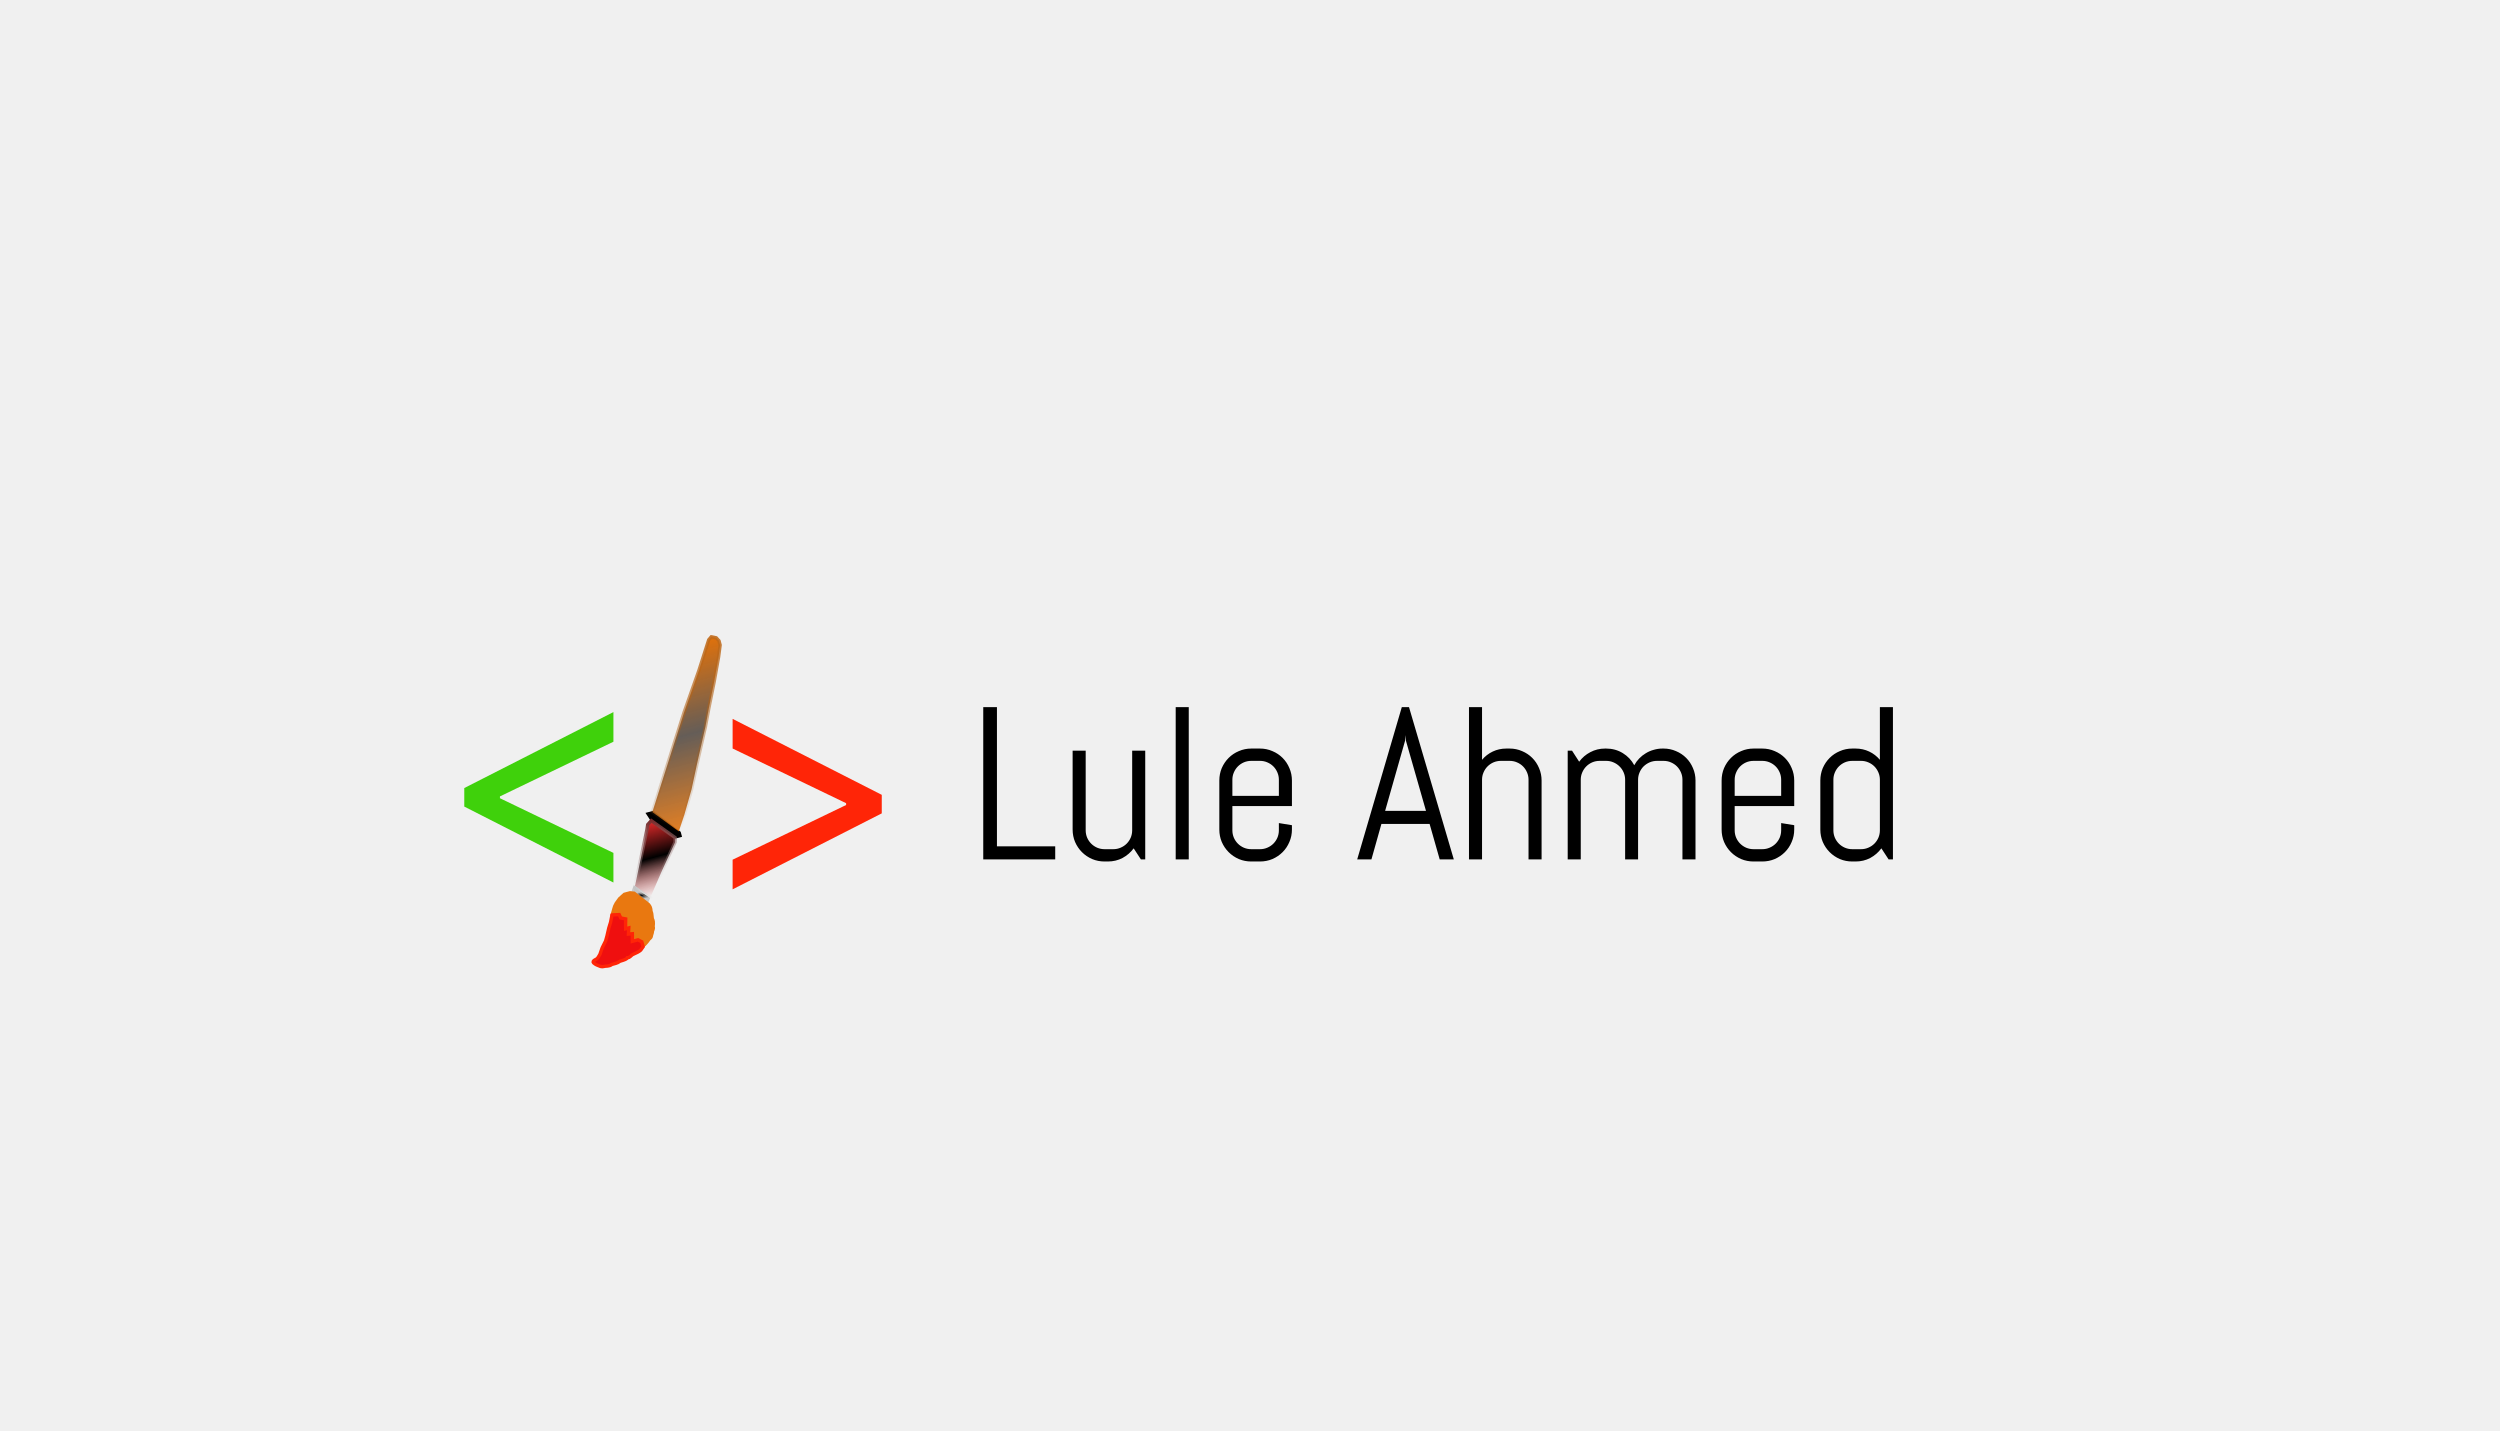
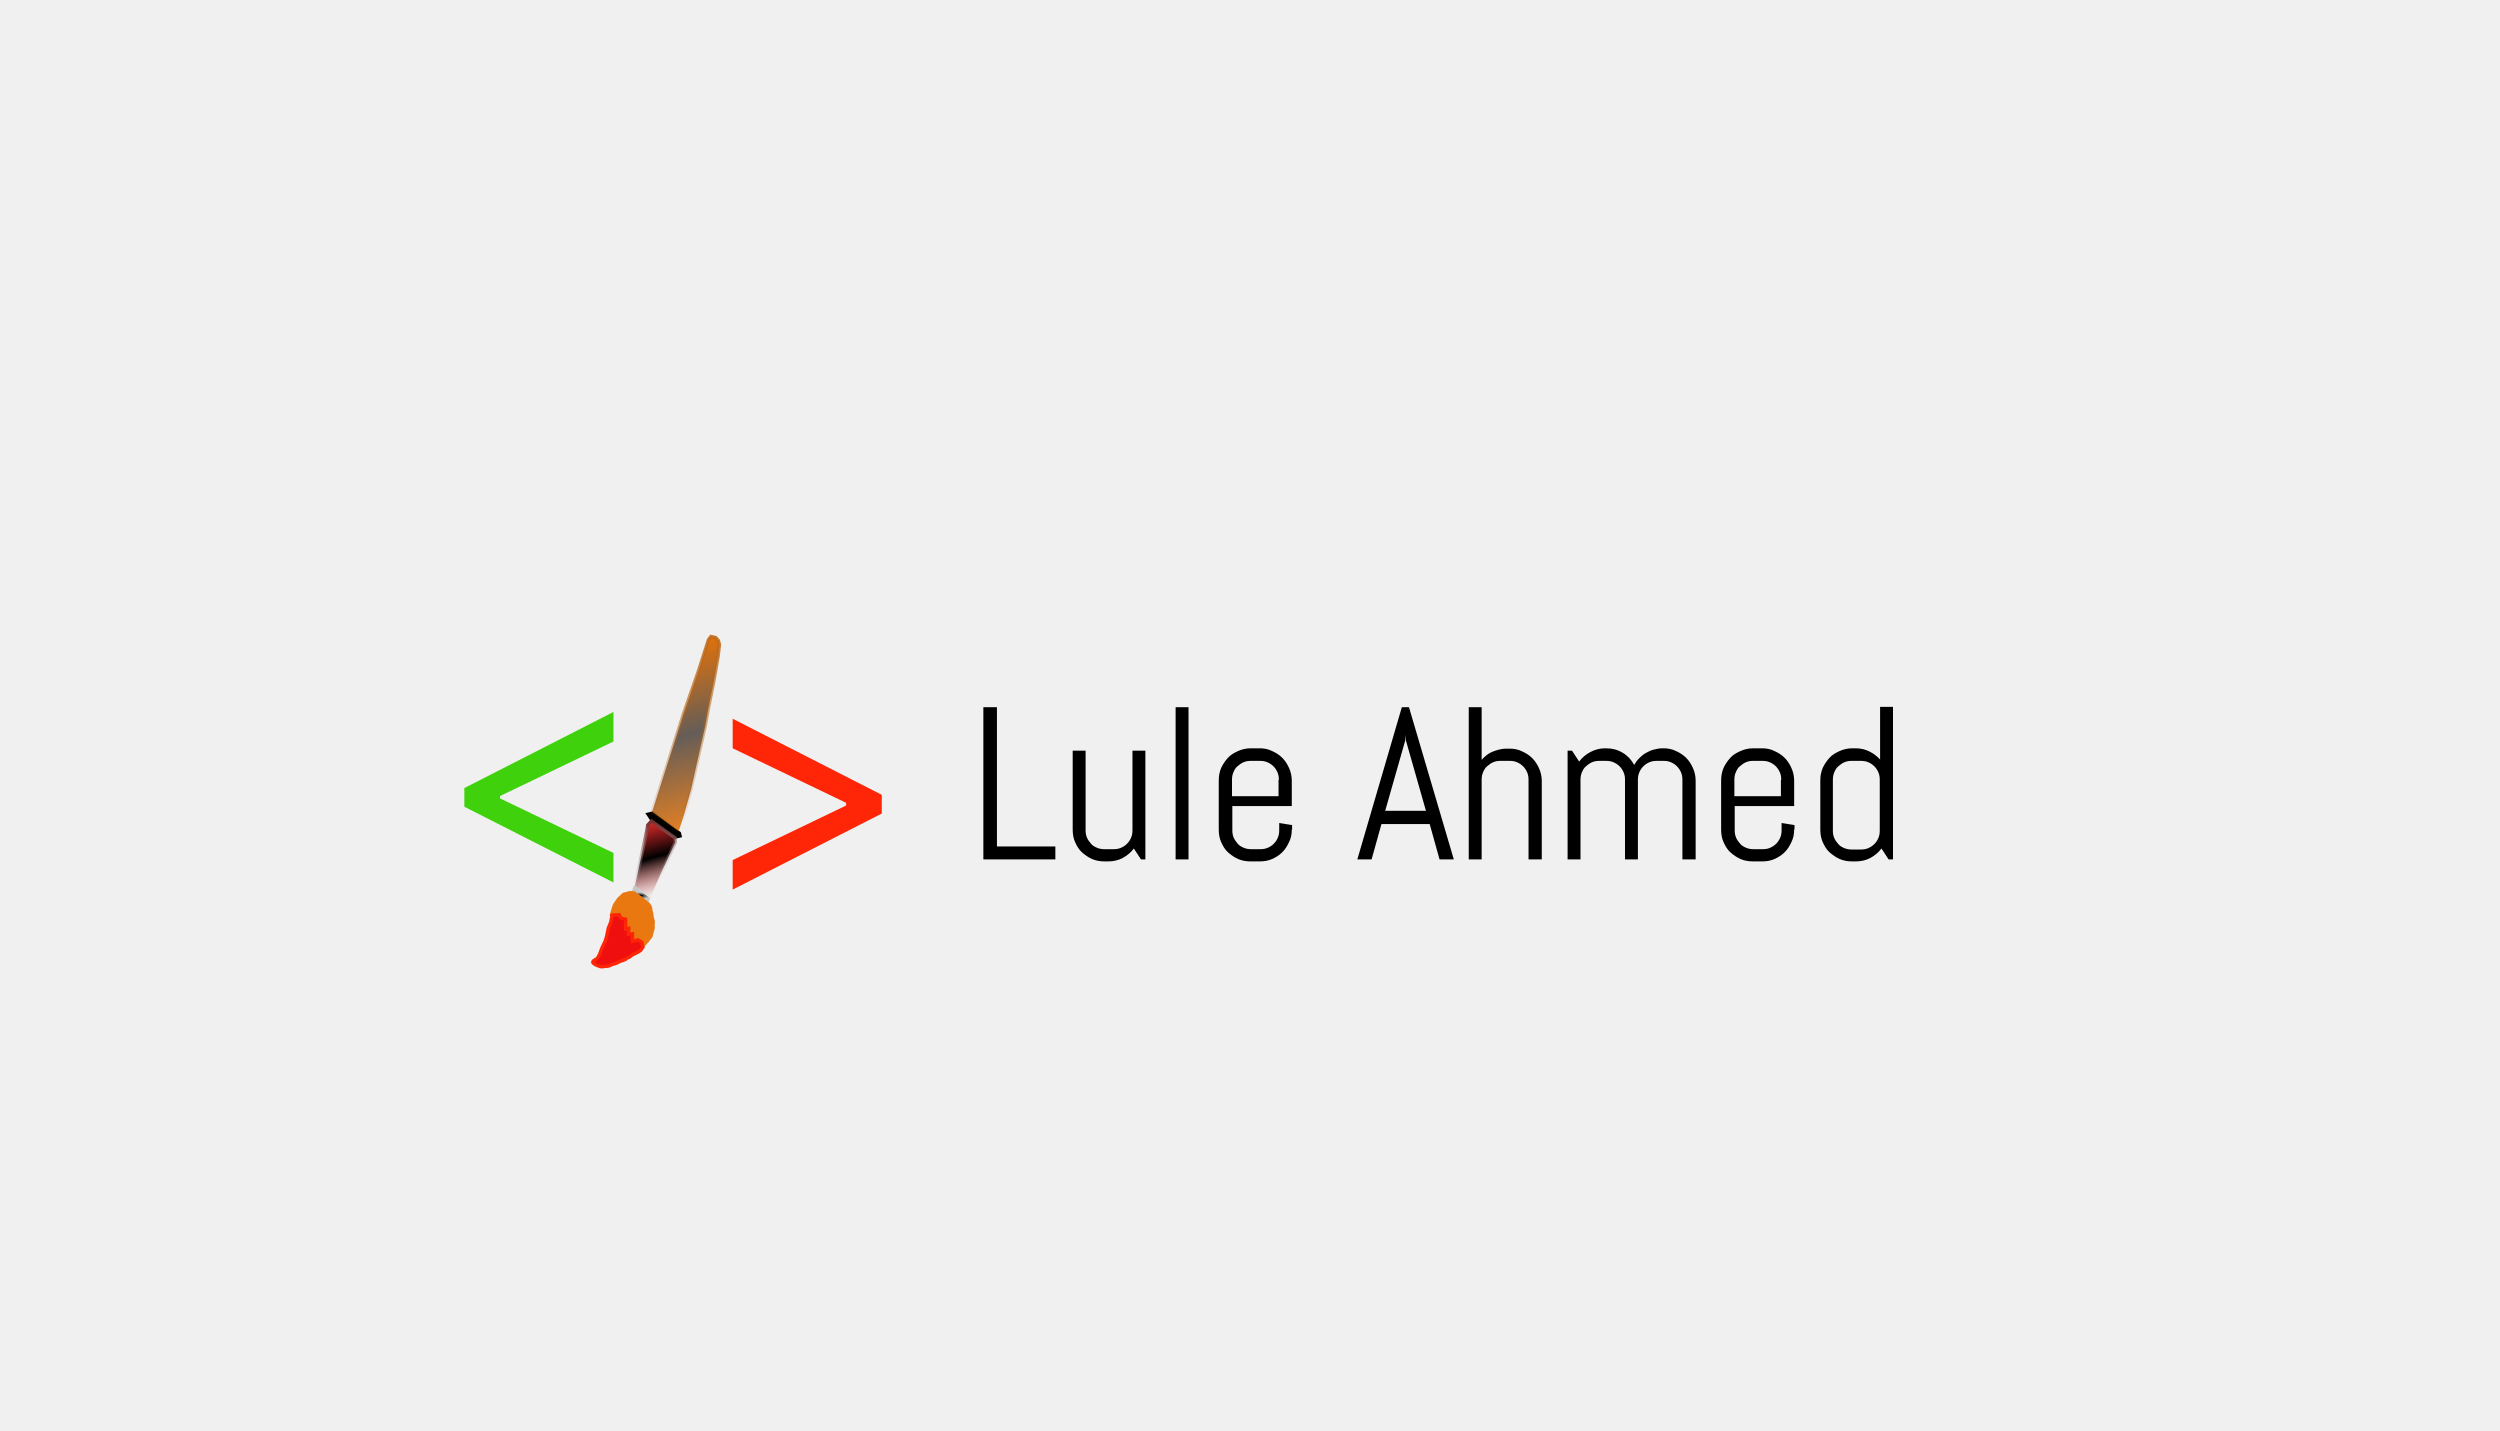
- <svg xmlns="http://www.w3.org/2000/svg" width="736" height="421" viewBox="0 0 736 421" fill="none">
-   <g clip-path="url(#clip0_2_24)">
-     <path d="M136.682 237.455V232L180.591 209.636V218.364L146.909 234.591L147.182 234.045V235.409L146.909 234.864L180.591 251.091V259.818L136.682 237.455Z" fill="#3FD10B" />
-     <path d="M259.591 239.455L215.682 261.818V253.091L249.364 236.864L249.091 237.409V236.045L249.364 236.591L215.682 220.364V211.636L259.591 234V239.455Z" fill="#FF2507" />
-     <path d="M198.898 246.353L191.814 241.133L190.821 239.62L192.101 239.277L199.956 245.179L200.179 246.009L198.898 246.353Z" fill="black" stroke="black" />
-     <path d="M201.414 209.647L192.046 239.07L199.845 244.764L201.477 239.879L203.594 232.416L205.163 225.101L207.671 213.975L208.715 208.358L210.228 200.835L211.558 193.361L212.004 189.905L211.671 188.66L210.844 187.77L209.397 187.49L208.649 188.358L205.768 197.359L201.414 209.647Z" fill="url(#paint0_linear_2_24)" stroke="url(#paint1_linear_2_24)" />
-     <path d="M190.47 244.163L186.918 260.906L187.395 261.223L191.505 264.125L194.776 256.576L198.739 247.952L198.771 246.609L191.743 241.597L190.685 242.77L190.47 244.163Z" fill="url(#paint2_linear_2_24)" stroke="url(#paint3_linear_2_24)" />
-     <path d="M191.378 264.382L186.846 261.37L186.393 262.604L186.631 262.762L186.87 262.921L188.833 264.396L190.797 265.872L191.378 264.382Z" fill="url(#paint4_linear_2_24)" stroke="url(#paint5_linear_2_24)" />
-     <path d="M185.478 262.849L186.687 262.97L190.908 266.287C191.399 266.864 191.59 267.277 191.647 268.313C191.836 268.725 191.927 269.099 192.021 270.437C192.332 271.02 192.423 271.481 192.266 272.818L192.268 272.822C192.375 273.083 192.435 273.231 192.051 274.21C192.075 274.382 192.073 274.515 191.78 275.395C191.749 275.911 191.522 276.116 191.088 276.47C190.746 277.022 190.213 277.594 190.213 277.594C190.213 277.594 189.264 278.754 189.227 278.303L188.893 277.058L187.573 276.522L186.11 276.914L186.23 274.435L184.95 274.778L184.998 272.764L184.139 273.216L184.116 271.666C184.116 271.666 183.965 270.372 184.331 270.273C184.697 270.175 182.518 270.092 182.518 270.092L182.24 269.054L180.299 269.13L180.697 267.688C180.865 267.005 181.008 266.623 181.406 265.942L182.408 264.561L183.832 263.29L185.478 262.849Z" fill="#E97810" stroke="#E97810" />
-     <path d="M179.758 271.499L180.172 269.386L180.355 269.337L182.295 269.262L182.756 270.251L184.203 270.53L184.171 271.873L184.195 273.424L185.109 273.179L185.005 274.986L186.158 274.899L186.166 277.122L187.812 276.681L188.949 277.266L189.338 278.718L188.627 279.724C188.134 280.158 187.54 280.456 186.233 281.033L186.069 281.151C185.234 281.928 185.014 281.99 184.717 281.958C184.523 282.309 184.089 282.534 182.45 283.01C182.006 283.312 182.067 283.444 180.147 283.924C179.726 284.246 179.396 284.397 178.134 284.463C177.461 284.55 177.212 284.789 176.12 284.262C176.12 284.262 175.259 283.974 174.726 283.449C174.193 282.925 175.608 282.353 175.608 282.353C175.965 282.076 176.19 281.736 176.611 280.972L177.275 279.059L178.293 277.007L178.691 275.566L179.233 273.197L179.758 271.499Z" fill="#EF0F0F" stroke="#FF2507" />
-     <path d="M289.469 253V208.188H293.5V249.156H310.656V253H289.469ZM335.875 253L333.75 249.75C332.875 250.938 331.781 251.885 330.469 252.594C329.156 253.281 327.719 253.625 326.156 253.625H325.188C323.896 253.625 322.677 253.385 321.531 252.906C320.385 252.406 319.385 251.729 318.531 250.875C317.677 250.021 317 249.021 316.5 247.875C316.021 246.729 315.781 245.51 315.781 244.219V221H319.625V244.438C319.625 245.208 319.771 245.938 320.062 246.625C320.354 247.292 320.75 247.875 321.25 248.375C321.75 248.875 322.333 249.271 323 249.562C323.688 249.854 324.417 250 325.188 250H327.75C328.521 250 329.24 249.854 329.906 249.562C330.594 249.271 331.188 248.875 331.688 248.375C332.188 247.875 332.583 247.292 332.875 246.625C333.167 245.938 333.312 245.208 333.312 244.438V221H337.156V253H335.875ZM346.125 253V208.188H349.969V253H346.125ZM380.344 244.219C380.344 245.51 380.094 246.729 379.594 247.875C379.115 249.021 378.448 250.021 377.594 250.875C376.74 251.729 375.74 252.406 374.594 252.906C373.448 253.385 372.229 253.625 370.938 253.625H368.375C367.083 253.625 365.865 253.385 364.719 252.906C363.573 252.406 362.573 251.729 361.719 250.875C360.865 250.021 360.188 249.021 359.688 247.875C359.208 246.729 358.969 245.51 358.969 244.219V229.781C358.969 228.49 359.208 227.271 359.688 226.125C360.188 224.979 360.865 223.979 361.719 223.125C362.573 222.271 363.573 221.604 364.719 221.125C365.865 220.625 367.083 220.375 368.375 220.375H370.938C372.229 220.375 373.448 220.625 374.594 221.125C375.74 221.604 376.74 222.271 377.594 223.125C378.448 223.979 379.115 224.979 379.594 226.125C380.094 227.271 380.344 228.49 380.344 229.781V237.312H362.812V244.438C362.812 245.208 362.958 245.938 363.25 246.625C363.542 247.292 363.938 247.875 364.438 248.375C364.938 248.875 365.521 249.271 366.188 249.562C366.875 249.854 367.604 250 368.375 250H370.938C371.708 250 372.427 249.854 373.094 249.562C373.781 249.271 374.375 248.875 374.875 248.375C375.375 247.875 375.771 247.292 376.062 246.625C376.354 245.938 376.5 245.208 376.5 244.438V242.312L380.344 242.938V244.219ZM376.5 229.562C376.5 228.792 376.354 228.073 376.062 227.406C375.771 226.719 375.375 226.125 374.875 225.625C374.375 225.125 373.781 224.729 373.094 224.438C372.427 224.146 371.708 224 370.938 224H368.375C367.604 224 366.875 224.146 366.188 224.438C365.521 224.729 364.938 225.125 364.438 225.625C363.938 226.125 363.542 226.719 363.25 227.406C362.958 228.073 362.812 228.792 362.812 229.562V234.312H376.5V229.562ZM420.875 242.562H406.688L403.75 253H399.562L412.688 208.188H414.812L428 253H423.844L420.875 242.562ZM407.781 238.719H419.812L413.906 218.062L413.781 216.406L413.656 218.062L407.781 238.719ZM450 253V229.562C450 228.792 449.854 228.073 449.562 227.406C449.271 226.719 448.875 226.125 448.375 225.625C447.875 225.125 447.281 224.729 446.594 224.438C445.927 224.146 445.208 224 444.438 224H441.875C441.104 224 440.375 224.146 439.688 224.438C439.021 224.729 438.438 225.125 437.938 225.625C437.438 226.125 437.042 226.719 436.75 227.406C436.458 228.073 436.312 228.792 436.312 229.562V253H432.469V208.188H436.312V223.688C437.188 222.646 438.24 221.833 439.469 221.25C440.698 220.667 442.031 220.375 443.469 220.375H444.438C445.729 220.375 446.948 220.625 448.094 221.125C449.24 221.604 450.24 222.271 451.094 223.125C451.948 223.979 452.615 224.979 453.094 226.125C453.594 227.271 453.844 228.49 453.844 229.781V253H450ZM495.312 253V229.562C495.312 228.792 495.167 228.073 494.875 227.406C494.583 226.719 494.188 226.125 493.688 225.625C493.188 225.125 492.594 224.729 491.906 224.438C491.24 224.146 490.521 224 489.75 224H487.844C487.073 224 486.344 224.146 485.656 224.438C484.99 224.729 484.396 225.125 483.875 225.625C483.375 226.125 482.979 226.719 482.688 227.406C482.396 228.073 482.25 228.792 482.25 229.562V253H478.438V229.562C478.438 228.792 478.292 228.073 478 227.406C477.708 226.719 477.302 226.125 476.781 225.625C476.281 225.125 475.688 224.729 475 224.438C474.333 224.146 473.615 224 472.844 224H470.938C470.167 224 469.438 224.146 468.75 224.438C468.083 224.729 467.5 225.125 467 225.625C466.5 226.125 466.104 226.719 465.812 227.406C465.521 228.073 465.375 228.792 465.375 229.562V253H461.531V221H462.812L464.906 224.25C465.781 223.062 466.875 222.125 468.188 221.438C469.521 220.729 470.969 220.375 472.531 220.375H472.844C474.656 220.375 476.292 220.823 477.75 221.719C479.208 222.615 480.333 223.802 481.125 225.281C481.521 224.552 482.01 223.885 482.594 223.281C483.177 222.677 483.823 222.167 484.531 221.75C485.24 221.312 486.01 220.979 486.844 220.75C487.677 220.5 488.542 220.375 489.438 220.375H489.75C491.042 220.375 492.26 220.625 493.406 221.125C494.552 221.604 495.552 222.271 496.406 223.125C497.26 223.979 497.927 224.979 498.406 226.125C498.906 227.271 499.156 228.49 499.156 229.781V253H495.312ZM528.219 244.219C528.219 245.51 527.969 246.729 527.469 247.875C526.99 249.021 526.323 250.021 525.469 250.875C524.615 251.729 523.615 252.406 522.469 252.906C521.323 253.385 520.104 253.625 518.812 253.625H516.25C514.958 253.625 513.74 253.385 512.594 252.906C511.448 252.406 510.448 251.729 509.594 250.875C508.74 250.021 508.062 249.021 507.562 247.875C507.083 246.729 506.844 245.51 506.844 244.219V229.781C506.844 228.49 507.083 227.271 507.562 226.125C508.062 224.979 508.74 223.979 509.594 223.125C510.448 222.271 511.448 221.604 512.594 221.125C513.74 220.625 514.958 220.375 516.25 220.375H518.812C520.104 220.375 521.323 220.625 522.469 221.125C523.615 221.604 524.615 222.271 525.469 223.125C526.323 223.979 526.99 224.979 527.469 226.125C527.969 227.271 528.219 228.49 528.219 229.781V237.312H510.688V244.438C510.688 245.208 510.833 245.938 511.125 246.625C511.417 247.292 511.812 247.875 512.312 248.375C512.812 248.875 513.396 249.271 514.062 249.562C514.75 249.854 515.479 250 516.25 250H518.812C519.583 250 520.302 249.854 520.969 249.562C521.656 249.271 522.25 248.875 522.75 248.375C523.25 247.875 523.646 247.292 523.938 246.625C524.229 245.938 524.375 245.208 524.375 244.438V242.312L528.219 242.938V244.219ZM524.375 229.562C524.375 228.792 524.229 228.073 523.938 227.406C523.646 226.719 523.25 226.125 522.75 225.625C522.25 225.125 521.656 224.729 520.969 224.438C520.302 224.146 519.583 224 518.812 224H516.25C515.479 224 514.75 224.146 514.062 224.438C513.396 224.729 512.812 225.125 512.312 225.625C511.812 226.125 511.417 226.719 511.125 227.406C510.833 228.073 510.688 228.792 510.688 229.562V234.312H524.375V229.562ZM556 253L553.875 249.75C553 250.938 551.906 251.885 550.594 252.594C549.281 253.281 547.844 253.625 546.281 253.625H545.312C544.021 253.625 542.802 253.385 541.656 252.906C540.51 252.406 539.51 251.729 538.656 250.875C537.802 250.021 537.125 249.021 536.625 247.875C536.146 246.729 535.906 245.51 535.906 244.219V229.781C535.906 228.49 536.146 227.271 536.625 226.125C537.125 224.979 537.802 223.979 538.656 223.125C539.51 222.271 540.51 221.604 541.656 221.125C542.802 220.625 544.021 220.375 545.312 220.375H546.281C547.719 220.375 549.052 220.667 550.281 221.25C551.51 221.833 552.562 222.646 553.438 223.688V208.188H557.281V253H556ZM553.438 229.562C553.438 228.792 553.292 228.073 553 227.406C552.708 226.719 552.312 226.125 551.812 225.625C551.312 225.125 550.719 224.729 550.031 224.438C549.365 224.146 548.646 224 547.875 224H545.312C544.542 224 543.812 224.146 543.125 224.438C542.458 224.729 541.875 225.125 541.375 225.625C540.875 226.125 540.479 226.719 540.188 227.406C539.896 228.073 539.75 228.792 539.75 229.562V244.438C539.75 245.208 539.896 245.938 540.188 246.625C540.479 247.292 540.875 247.875 541.375 248.375C541.875 248.875 542.458 249.271 543.125 249.562C543.812 249.854 544.542 250 545.312 250H547.875C548.646 250 549.365 249.854 550.031 249.562C550.719 249.271 551.312 248.875 551.812 248.375C552.312 247.875 552.708 247.292 553 246.625C553.292 245.938 553.438 245.208 553.438 244.438V229.562Z" fill="black" />
+ <svg xmlns="http://www.w3.org/2000/svg" xmlns:xlink="http://www.w3.org/1999/xlink" version="1.1" id="Layer_1" x="0px" y="0px" viewBox="0 0 736 421" style="enable-background:new 0 0 736 421;" xml:space="preserve">
+   <style type="text/css">
+ 	.st0{clip-path:url(#SVGID_00000035532123431930237800000016035710870607609261_);}
+ 	.st1{fill:#3FD10B;}
+ 	.st2{fill:#FF2507;}
+ 	.st3{stroke:#000000;}
+ 	
+ 		.st4{fill:url(#SVGID_00000037692264949978813960000009854247284216371881_);stroke:url(#SVGID_00000134928900777919058450000018302803506309533323_);}
+ 	
+ 		.st5{fill:url(#SVGID_00000005978122015624703580000011097226138361803415_);stroke:url(#SVGID_00000131348207234282403960000012101903422668960425_);}
+ 	
+ 		.st6{fill:url(#SVGID_00000025426817404862467900000009113578760481478824_);stroke:url(#SVGID_00000018225113633337230900000015304962169313296314_);}
+ 	.st7{fill:#E97810;stroke:#E97810;}
+ 	.st8{fill:#EF0F0F;stroke:#FF2507;}
+ </style>
+   <g>
+     <defs>
+       <rect id="SVGID_1_" width="736" height="421" />
+     </defs>
+     <clipPath id="SVGID_00000007426210361808626500000013486168191293294749_">
+       <use xlink:href="#SVGID_1_" style="overflow:visible;" />
+     </clipPath>
+     <g style="clip-path:url(#SVGID_00000007426210361808626500000013486168191293294749_);">
+       <path class="st1" d="M136.7,237.5V232l43.9-22.4v8.7l-33.7,16.2l0.3-0.5v1.4l-0.3-0.5l33.7,16.2v8.7L136.7,237.5z" />
+       <path class="st2" d="M259.6,239.5l-43.9,22.4v-8.7l33.7-16.2l-0.3,0.5V236l0.3,0.5l-33.7-16.2v-8.7l43.9,22.4V239.5z" />
+       <path class="st3" d="M198.9,246.4l-7.1-5.2l-1-1.5l1.3-0.3l7.9,5.9l0.2,0.8L198.9,246.4z" />
+       <linearGradient id="SVGID_00000178194451773105345310000002183778845419999114_" gradientUnits="userSpaceOnUse" x1="195.77" y1="230.858" x2="209.449" y2="179.809" gradientTransform="matrix(1 0 0 -1 0 422)">
+         <stop offset="0" style="stop-color:#E0710B" />
+         <stop offset="0.495" style="stop-color:#5E5650;stop-opacity:0.951" />
+         <stop offset="1" style="stop-color:#DF720D;stop-opacity:0.9" />
+       </linearGradient>
+       <linearGradient id="SVGID_00000137092833082186701890000008907635759070325153_" gradientUnits="userSpaceOnUse" x1="195.714" y1="230.843" x2="209.393" y2="179.794" gradientTransform="matrix(1 0 0 -1 0 422)">
+         <stop offset="0" style="stop-color:#C06918;stop-opacity:0.9" />
+         <stop offset="1" style="stop-color:#94551A;stop-opacity:0" />
+       </linearGradient>
+       <path style="fill:url(#SVGID_00000178194451773105345310000002183778845419999114_);stroke:url(#SVGID_00000137092833082186701890000008907635759070325153_);" d="    M201.4,209.6l-9.4,29.4l7.8,5.7l1.6-4.9l2.1-7.5l1.6-7.3l2.5-11.1l1-5.6l1.5-7.5l1.3-7.5l0.4-3.5l-0.3-1.2l-0.8-0.9l-1.4-0.3    l-0.7,0.9l-2.9,9L201.4,209.6z" />
+       <linearGradient id="SVGID_00000127752420970846031020000012542545492645459878_" gradientUnits="userSpaceOnUse" x1="189.731" y1="179.864" x2="195.347" y2="158.904" gradientTransform="matrix(1 0 0 -1 0 422)">
+         <stop offset="0" style="stop-color:#E12A2A" />
+         <stop offset="0.49" style="stop-color:#000000" />
+         <stop offset="1" style="stop-color:#E12A2A;stop-opacity:0" />
+       </linearGradient>
+       <linearGradient id="SVGID_00000025408512254027350060000015229342135924720517_" gradientUnits="userSpaceOnUse" x1="189.709" y1="179.858" x2="195.325" y2="158.898" gradientTransform="matrix(1 0 0 -1 0 422)">
+         <stop offset="0" style="stop-color:#772D2D" />
+         <stop offset="0.828" style="stop-color:#C4C4C4;stop-opacity:0" />
+       </linearGradient>
+       <path style="fill:url(#SVGID_00000127752420970846031020000012542545492645459878_);stroke:url(#SVGID_00000025408512254027350060000015229342135924720517_);" d="    M190.5,244.2l-3.6,16.7l0.5,0.3l4.1,2.9l3.3-7.5l4-8.6l0-1.3l-7-5l-1.1,1.2L190.5,244.2z" />
+       <linearGradient id="SVGID_00000109752481933757303870000005266470538604073627_" gradientUnits="userSpaceOnUse" x1="188.218" y1="160.998" x2="189.608" y2="155.81" gradientTransform="matrix(1 0 0 -1 0 422)">
+         <stop offset="0.292" style="stop-color:#C4C4C4" />
+         <stop offset="0.495" style="stop-color:#000000" />
+         <stop offset="0.719" style="stop-color:#C4C4C4;stop-opacity:0.93" />
+       </linearGradient>
+       <linearGradient id="SVGID_00000008857284767938235580000009780749306008944268_" gradientUnits="userSpaceOnUse" x1="188.221" y1="160.999" x2="189.611" y2="155.811" gradientTransform="matrix(1 0 0 -1 0 422)">
+         <stop offset="0" style="stop-color:#C4C4C4" />
+         <stop offset="0.828" style="stop-color:#C4C4C4;stop-opacity:0" />
+       </linearGradient>
+       <path style="fill:url(#SVGID_00000109752481933757303870000005266470538604073627_);stroke:url(#SVGID_00000008857284767938235580000009780749306008944268_);" d="    M191.4,264.4l-4.5-3l-0.5,1.2l0.2,0.2l0.2,0.2l2,1.5l2,1.5L191.4,264.4z" />
+       <path class="st7" d="M185.5,262.8l1.2,0.1l4.2,3.3c0.5,0.6,0.7,1,0.7,2c0.2,0.4,0.3,0.8,0.4,2.1c0.3,0.6,0.4,1,0.2,2.4l0,0    c0.1,0.3,0.2,0.4-0.2,1.4c0,0.2,0,0.3-0.3,1.2c0,0.5-0.3,0.7-0.7,1.1c-0.3,0.6-0.9,1.1-0.9,1.1s-0.9,1.2-1,0.7l-0.3-1.2l-1.3-0.5    l-1.5,0.4l0.1-2.5l-1.3,0.3l0-2l-0.9,0.5l0-1.6c0,0-0.2-1.3,0.2-1.4c0.4-0.1-1.8-0.2-1.8-0.2l-0.3-1l-1.9,0.1l0.4-1.4    c0.2-0.7,0.3-1.1,0.7-1.7l1-1.4l1.4-1.3L185.5,262.8z" />
+       <path class="st8" d="M179.8,271.5l0.4-2.1l0.2,0l1.9-0.1l0.5,1l1.4,0.3l0,1.3l0,1.6l0.9-0.2L185,275l1.2-0.1l0,2.2l1.6-0.4    l1.1,0.6l0.4,1.5l-0.7,1c-0.5,0.4-1.1,0.7-2.4,1.3l-0.2,0.1c-0.8,0.8-1.1,0.8-1.4,0.8c-0.2,0.4-0.6,0.6-2.3,1.1    c-0.4,0.3-0.4,0.4-2.3,0.9c-0.4,0.3-0.8,0.5-2,0.5c-0.7,0.1-0.9,0.3-2-0.2c0,0-0.9-0.3-1.4-0.8c-0.5-0.5,0.9-1.1,0.9-1.1    c0.4-0.3,0.6-0.6,1-1.4l0.7-1.9l1-2.1l0.4-1.4l0.5-2.4L179.8,271.5z" />
+       <path d="M289.5,253v-44.8h4v41h17.2v3.8H289.5z M335.9,253l-2.1-3.2c-0.9,1.2-2,2.1-3.3,2.8c-1.3,0.7-2.8,1-4.3,1h-1    c-1.3,0-2.5-0.2-3.7-0.7c-1.1-0.5-2.1-1.2-3-2s-1.5-1.9-2-3c-0.5-1.1-0.7-2.4-0.7-3.7V221h3.8v23.4c0,0.8,0.1,1.5,0.4,2.2    c0.3,0.7,0.7,1.2,1.2,1.8s1.1,0.9,1.8,1.2c0.7,0.3,1.4,0.4,2.2,0.4h2.6c0.8,0,1.5-0.1,2.2-0.4c0.7-0.3,1.3-0.7,1.8-1.2    s0.9-1.1,1.2-1.8c0.3-0.7,0.4-1.4,0.4-2.2V221h3.8v32H335.9z M346.1,253v-44.8h3.8V253H346.1z M380.3,244.2c0,1.3-0.2,2.5-0.8,3.7    c-0.5,1.1-1.1,2.1-2,3s-1.9,1.5-3,2c-1.1,0.5-2.4,0.7-3.7,0.7h-2.6c-1.3,0-2.5-0.2-3.7-0.7c-1.1-0.5-2.1-1.2-3-2s-1.5-1.9-2-3    c-0.5-1.1-0.7-2.4-0.7-3.7v-14.4c0-1.3,0.2-2.5,0.7-3.7c0.5-1.1,1.2-2.1,2-3s1.9-1.5,3-2c1.1-0.5,2.4-0.8,3.7-0.8h2.6    c1.3,0,2.5,0.2,3.7,0.8c1.1,0.5,2.1,1.1,3,2s1.5,1.9,2,3c0.5,1.1,0.8,2.4,0.8,3.7v7.5h-17.5v7.1c0,0.8,0.1,1.5,0.4,2.2    c0.3,0.7,0.7,1.2,1.2,1.8s1.1,0.9,1.8,1.2c0.7,0.3,1.4,0.4,2.2,0.4h2.6c0.8,0,1.5-0.1,2.2-0.4c0.7-0.3,1.3-0.7,1.8-1.2    s0.9-1.1,1.2-1.8c0.3-0.7,0.4-1.4,0.4-2.2v-2.1l3.8,0.6V244.2z M376.5,229.6c0-0.8-0.1-1.5-0.4-2.2c-0.3-0.7-0.7-1.3-1.2-1.8    s-1.1-0.9-1.8-1.2c-0.7-0.3-1.4-0.4-2.2-0.4h-2.6c-0.8,0-1.5,0.1-2.2,0.4c-0.7,0.3-1.2,0.7-1.8,1.2s-0.9,1.1-1.2,1.8    c-0.3,0.7-0.4,1.4-0.4,2.2v4.8h13.7V229.6z M420.9,242.6h-14.2l-2.9,10.4h-4.2l13.1-44.8h2.1L428,253h-4.2L420.9,242.6z     M407.8,238.7h12l-5.9-20.7l-0.1-1.7l-0.1,1.7L407.8,238.7z M450,253v-23.4c0-0.8-0.1-1.5-0.4-2.2c-0.3-0.7-0.7-1.3-1.2-1.8    s-1.1-0.9-1.8-1.2c-0.7-0.3-1.4-0.4-2.2-0.4h-2.6c-0.8,0-1.5,0.1-2.2,0.4c-0.7,0.3-1.2,0.7-1.8,1.2s-0.9,1.1-1.2,1.8    c-0.3,0.7-0.4,1.4-0.4,2.2V253h-3.8v-44.8h3.8v15.5c0.9-1,1.9-1.9,3.2-2.4s2.6-0.9,4-0.9h1c1.3,0,2.5,0.2,3.7,0.8    c1.1,0.5,2.1,1.1,3,2s1.5,1.9,2,3c0.5,1.1,0.8,2.4,0.8,3.7V253H450z M495.3,253v-23.4c0-0.8-0.1-1.5-0.4-2.2    c-0.3-0.7-0.7-1.3-1.2-1.8s-1.1-0.9-1.8-1.2c-0.7-0.3-1.4-0.4-2.2-0.4h-1.9c-0.8,0-1.5,0.1-2.2,0.4c-0.7,0.3-1.3,0.7-1.8,1.2    c-0.5,0.5-0.9,1.1-1.2,1.8c-0.3,0.7-0.4,1.4-0.4,2.2V253h-3.8v-23.4c0-0.8-0.1-1.5-0.4-2.2c-0.3-0.7-0.7-1.3-1.2-1.8    c-0.5-0.5-1.1-0.9-1.8-1.2c-0.7-0.3-1.4-0.4-2.2-0.4h-1.9c-0.8,0-1.5,0.1-2.2,0.4c-0.7,0.3-1.2,0.7-1.8,1.2s-0.9,1.1-1.2,1.8    c-0.3,0.7-0.4,1.4-0.4,2.2V253h-3.8v-32h1.3l2.1,3.2c0.9-1.2,2-2.1,3.3-2.8c1.3-0.7,2.8-1.1,4.3-1.1h0.3c1.8,0,3.4,0.4,4.9,1.3    c1.5,0.9,2.6,2.1,3.4,3.6c0.4-0.7,0.9-1.4,1.5-2c0.6-0.6,1.2-1.1,1.9-1.5c0.7-0.4,1.5-0.8,2.3-1c0.8-0.2,1.7-0.4,2.6-0.4h0.3    c1.3,0,2.5,0.2,3.7,0.8c1.1,0.5,2.1,1.1,3,2s1.5,1.9,2,3c0.5,1.1,0.8,2.4,0.8,3.7V253H495.3z M528.2,244.2c0,1.3-0.2,2.5-0.8,3.7    c-0.5,1.1-1.1,2.1-2,3s-1.9,1.5-3,2c-1.1,0.5-2.4,0.7-3.7,0.7h-2.6c-1.3,0-2.5-0.2-3.7-0.7c-1.1-0.5-2.1-1.2-3-2s-1.5-1.9-2-3    c-0.5-1.1-0.7-2.4-0.7-3.7v-14.4c0-1.3,0.2-2.5,0.7-3.7c0.5-1.1,1.2-2.1,2-3s1.9-1.5,3-2c1.1-0.5,2.4-0.8,3.7-0.8h2.6    c1.3,0,2.5,0.2,3.7,0.8c1.1,0.5,2.1,1.1,3,2s1.5,1.9,2,3c0.5,1.1,0.8,2.4,0.8,3.7v7.5h-17.5v7.1c0,0.8,0.1,1.5,0.4,2.2    c0.3,0.7,0.7,1.2,1.2,1.8s1.1,0.9,1.8,1.2c0.7,0.3,1.4,0.4,2.2,0.4h2.6c0.8,0,1.5-0.1,2.2-0.4c0.7-0.3,1.3-0.7,1.8-1.2    s0.9-1.1,1.2-1.8c0.3-0.7,0.4-1.4,0.4-2.2v-2.1l3.8,0.6V244.2z M524.4,229.6c0-0.8-0.1-1.5-0.4-2.2c-0.3-0.7-0.7-1.3-1.2-1.8    s-1.1-0.9-1.8-1.2c-0.7-0.3-1.4-0.4-2.2-0.4h-2.6c-0.8,0-1.5,0.1-2.2,0.4c-0.7,0.3-1.2,0.7-1.8,1.2s-0.9,1.1-1.2,1.8    c-0.3,0.7-0.4,1.4-0.4,2.2v4.8h13.7V229.6z M556,253l-2.1-3.2c-0.9,1.2-2,2.1-3.3,2.8c-1.3,0.7-2.8,1-4.3,1h-1    c-1.3,0-2.5-0.2-3.7-0.7c-1.1-0.5-2.1-1.2-3-2s-1.5-1.9-2-3c-0.5-1.1-0.7-2.4-0.7-3.7v-14.4c0-1.3,0.2-2.5,0.7-3.7    c0.5-1.1,1.2-2.1,2-3s1.9-1.5,3-2c1.1-0.5,2.4-0.8,3.7-0.8h1c1.4,0,2.8,0.3,4,0.9s2.3,1.4,3.2,2.4v-15.5h3.8V253H556z     M553.4,229.6c0-0.8-0.1-1.5-0.4-2.2c-0.3-0.7-0.7-1.3-1.2-1.8s-1.1-0.9-1.8-1.2c-0.7-0.3-1.4-0.4-2.2-0.4h-2.6    c-0.8,0-1.5,0.1-2.2,0.4c-0.7,0.3-1.2,0.7-1.8,1.2s-0.9,1.1-1.2,1.8c-0.3,0.7-0.4,1.4-0.4,2.2v14.9c0,0.8,0.1,1.5,0.4,2.2    c0.3,0.7,0.7,1.2,1.2,1.8s1.1,0.9,1.8,1.2c0.7,0.3,1.4,0.4,2.2,0.4h2.6c0.8,0,1.5-0.1,2.2-0.4c0.7-0.3,1.3-0.7,1.8-1.2    s0.9-1.1,1.2-1.8c0.3-0.7,0.4-1.4,0.4-2.2V229.6z" />
+     </g>
  </g>
-   <defs>
-     <linearGradient id="paint0_linear_2_24" x1="195.769" y1="191.142" x2="209.448" y2="242.191" gradientUnits="userSpaceOnUse">
-       <stop stop-color="#E0710B" />
-       <stop offset="0.495" stop-color="#5E5650" stop-opacity="0.951" />
-       <stop offset="1" stop-color="#DF720D" stop-opacity="0.9" />
-     </linearGradient>
-     <linearGradient id="paint1_linear_2_24" x1="195.769" y1="191.142" x2="209.448" y2="242.191" gradientUnits="userSpaceOnUse">
-       <stop stop-color="#C06918" stop-opacity="0.9" />
-       <stop offset="1" stop-color="#94551A" stop-opacity="0" />
-     </linearGradient>
-     <linearGradient id="paint2_linear_2_24" x1="189.731" y1="242.136" x2="195.347" y2="263.096" gradientUnits="userSpaceOnUse">
-       <stop stop-color="#E12A2A" />
-       <stop offset="0.49" />
-       <stop offset="1" stop-color="#E12A2A" stop-opacity="0" />
-     </linearGradient>
-     <linearGradient id="paint3_linear_2_24" x1="189.731" y1="242.136" x2="195.347" y2="263.096" gradientUnits="userSpaceOnUse">
-       <stop stop-color="#772D2D" />
-       <stop offset="0.828" stop-color="#C4C4C4" stop-opacity="0" />
-     </linearGradient>
-     <linearGradient id="paint4_linear_2_24" x1="188.218" y1="261.002" x2="189.608" y2="266.19" gradientUnits="userSpaceOnUse">
-       <stop offset="0.292" stop-color="#C4C4C4" />
-       <stop offset="0.495" />
-       <stop offset="0.719" stop-color="#C4C4C4" stop-opacity="0.93" />
-     </linearGradient>
-     <linearGradient id="paint5_linear_2_24" x1="188.218" y1="261.002" x2="189.608" y2="266.19" gradientUnits="userSpaceOnUse">
-       <stop stop-color="#C4C4C4" />
-       <stop offset="0.828" stop-color="#C4C4C4" stop-opacity="0" />
-     </linearGradient>
-     <clipPath id="clip0_2_24">
-       <rect width="736" height="421" fill="white" />
-     </clipPath>
-   </defs>
</svg>
